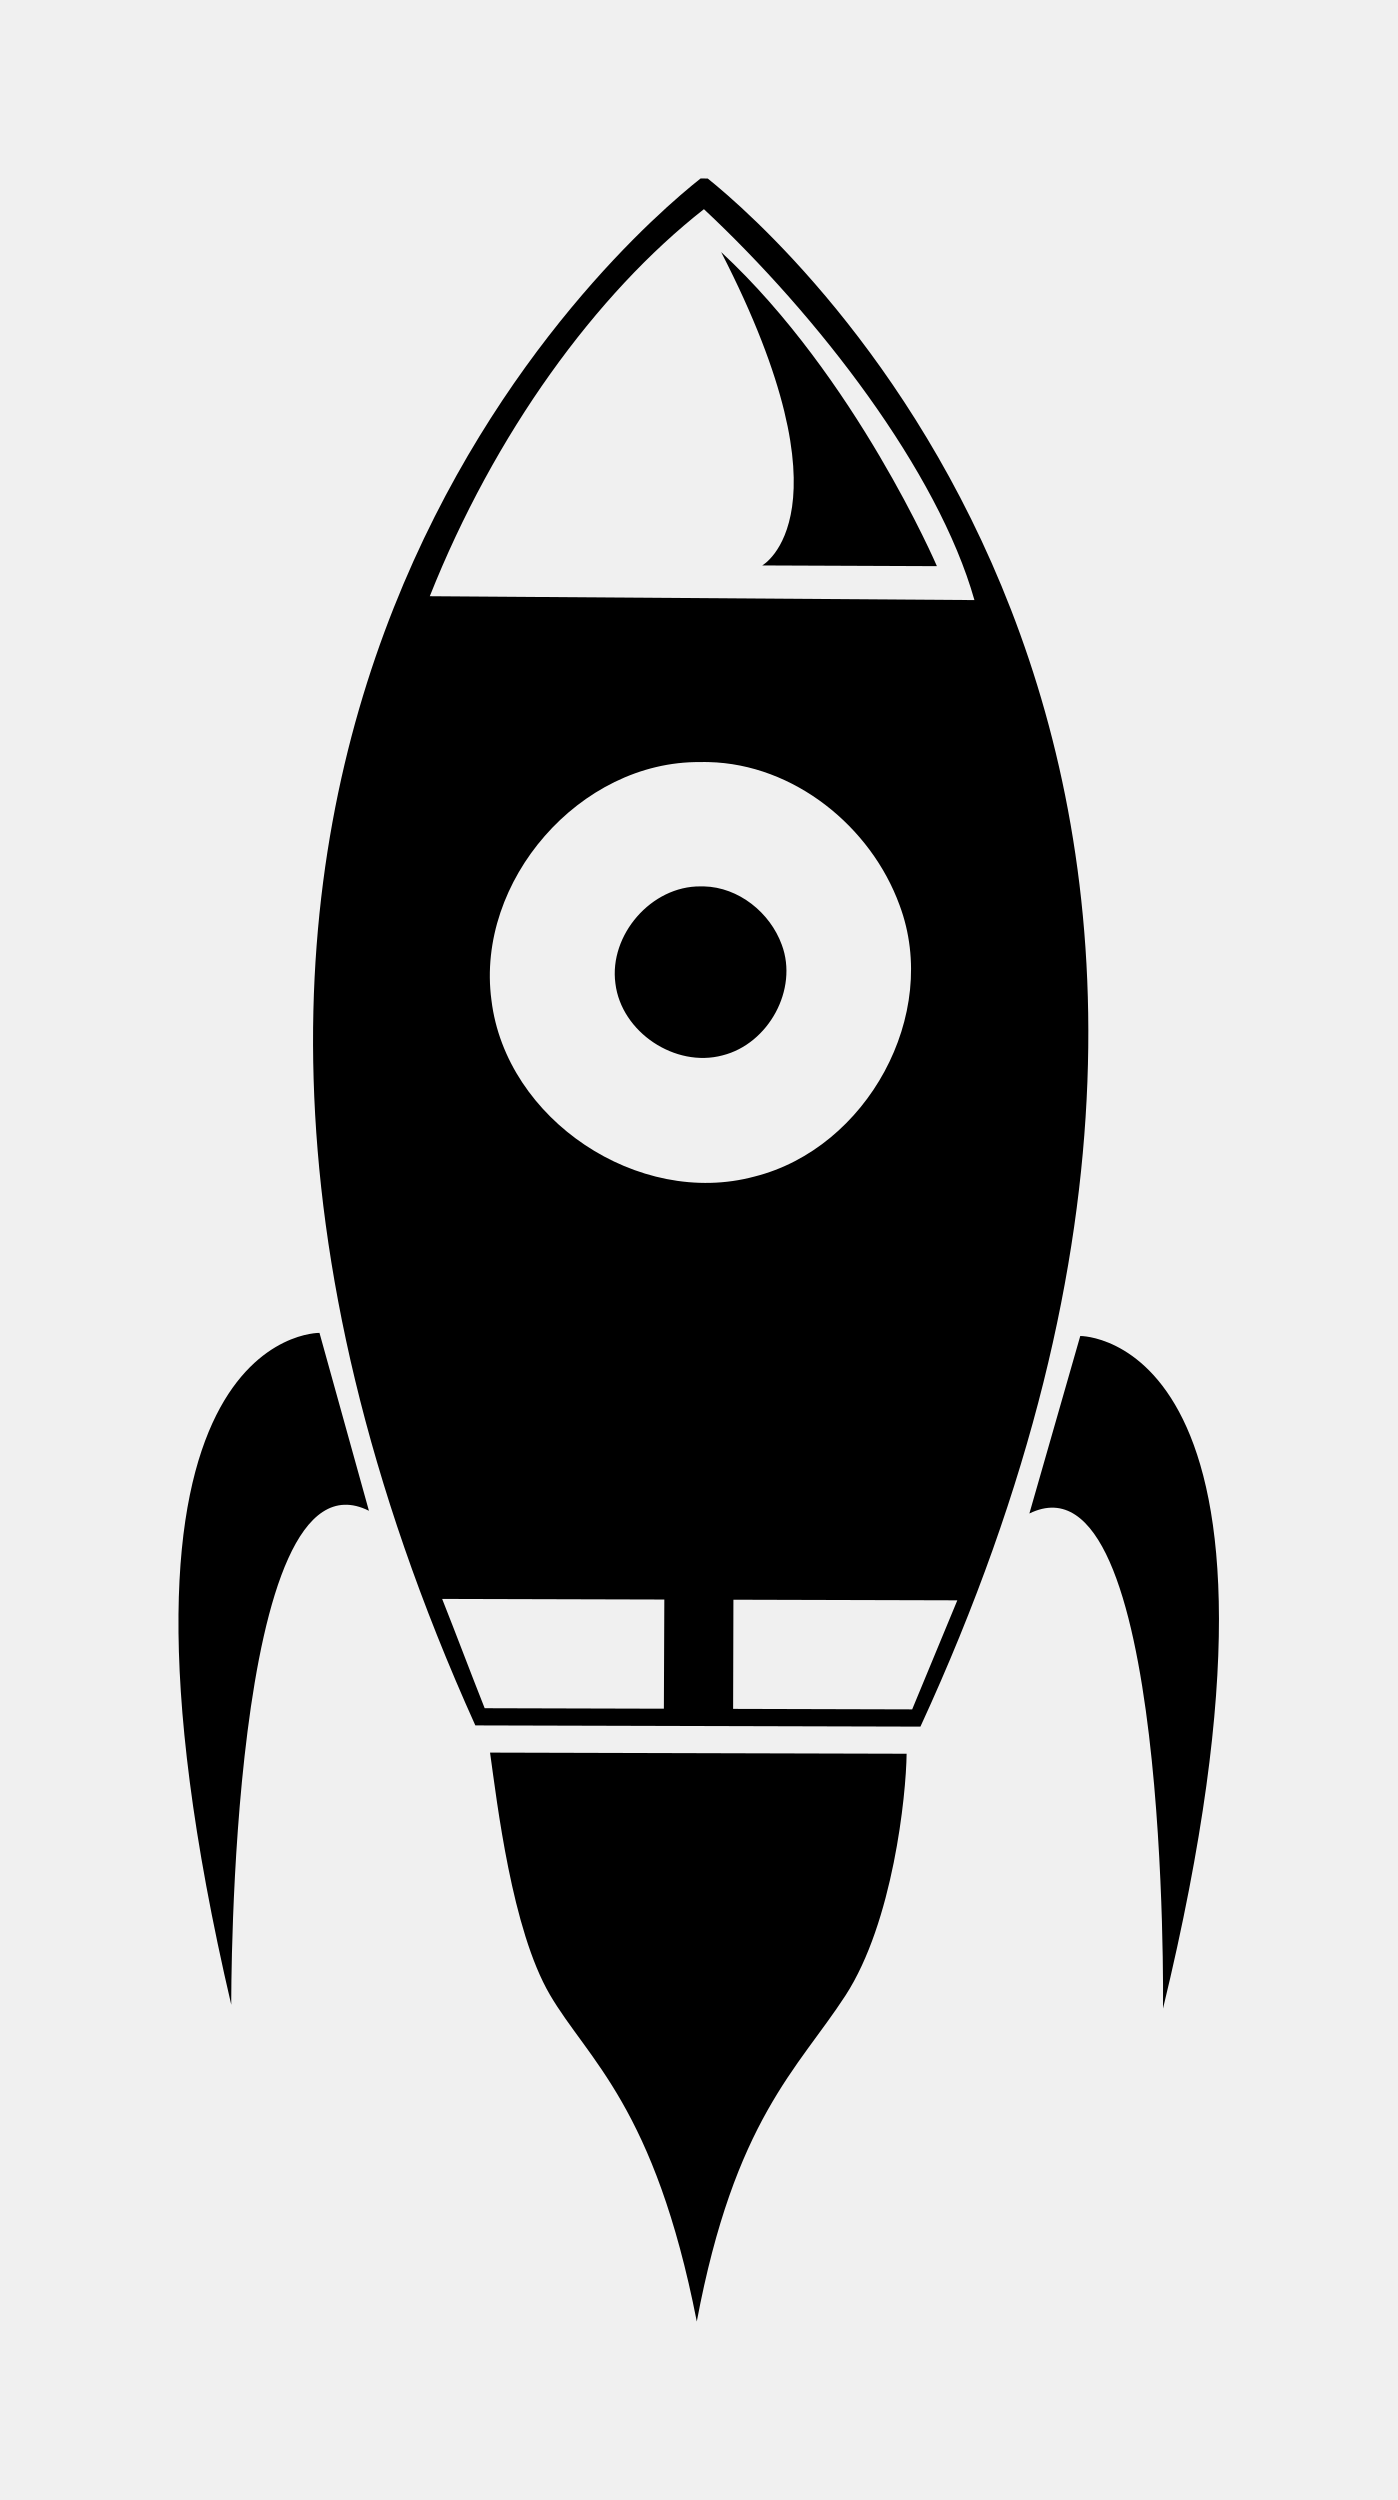
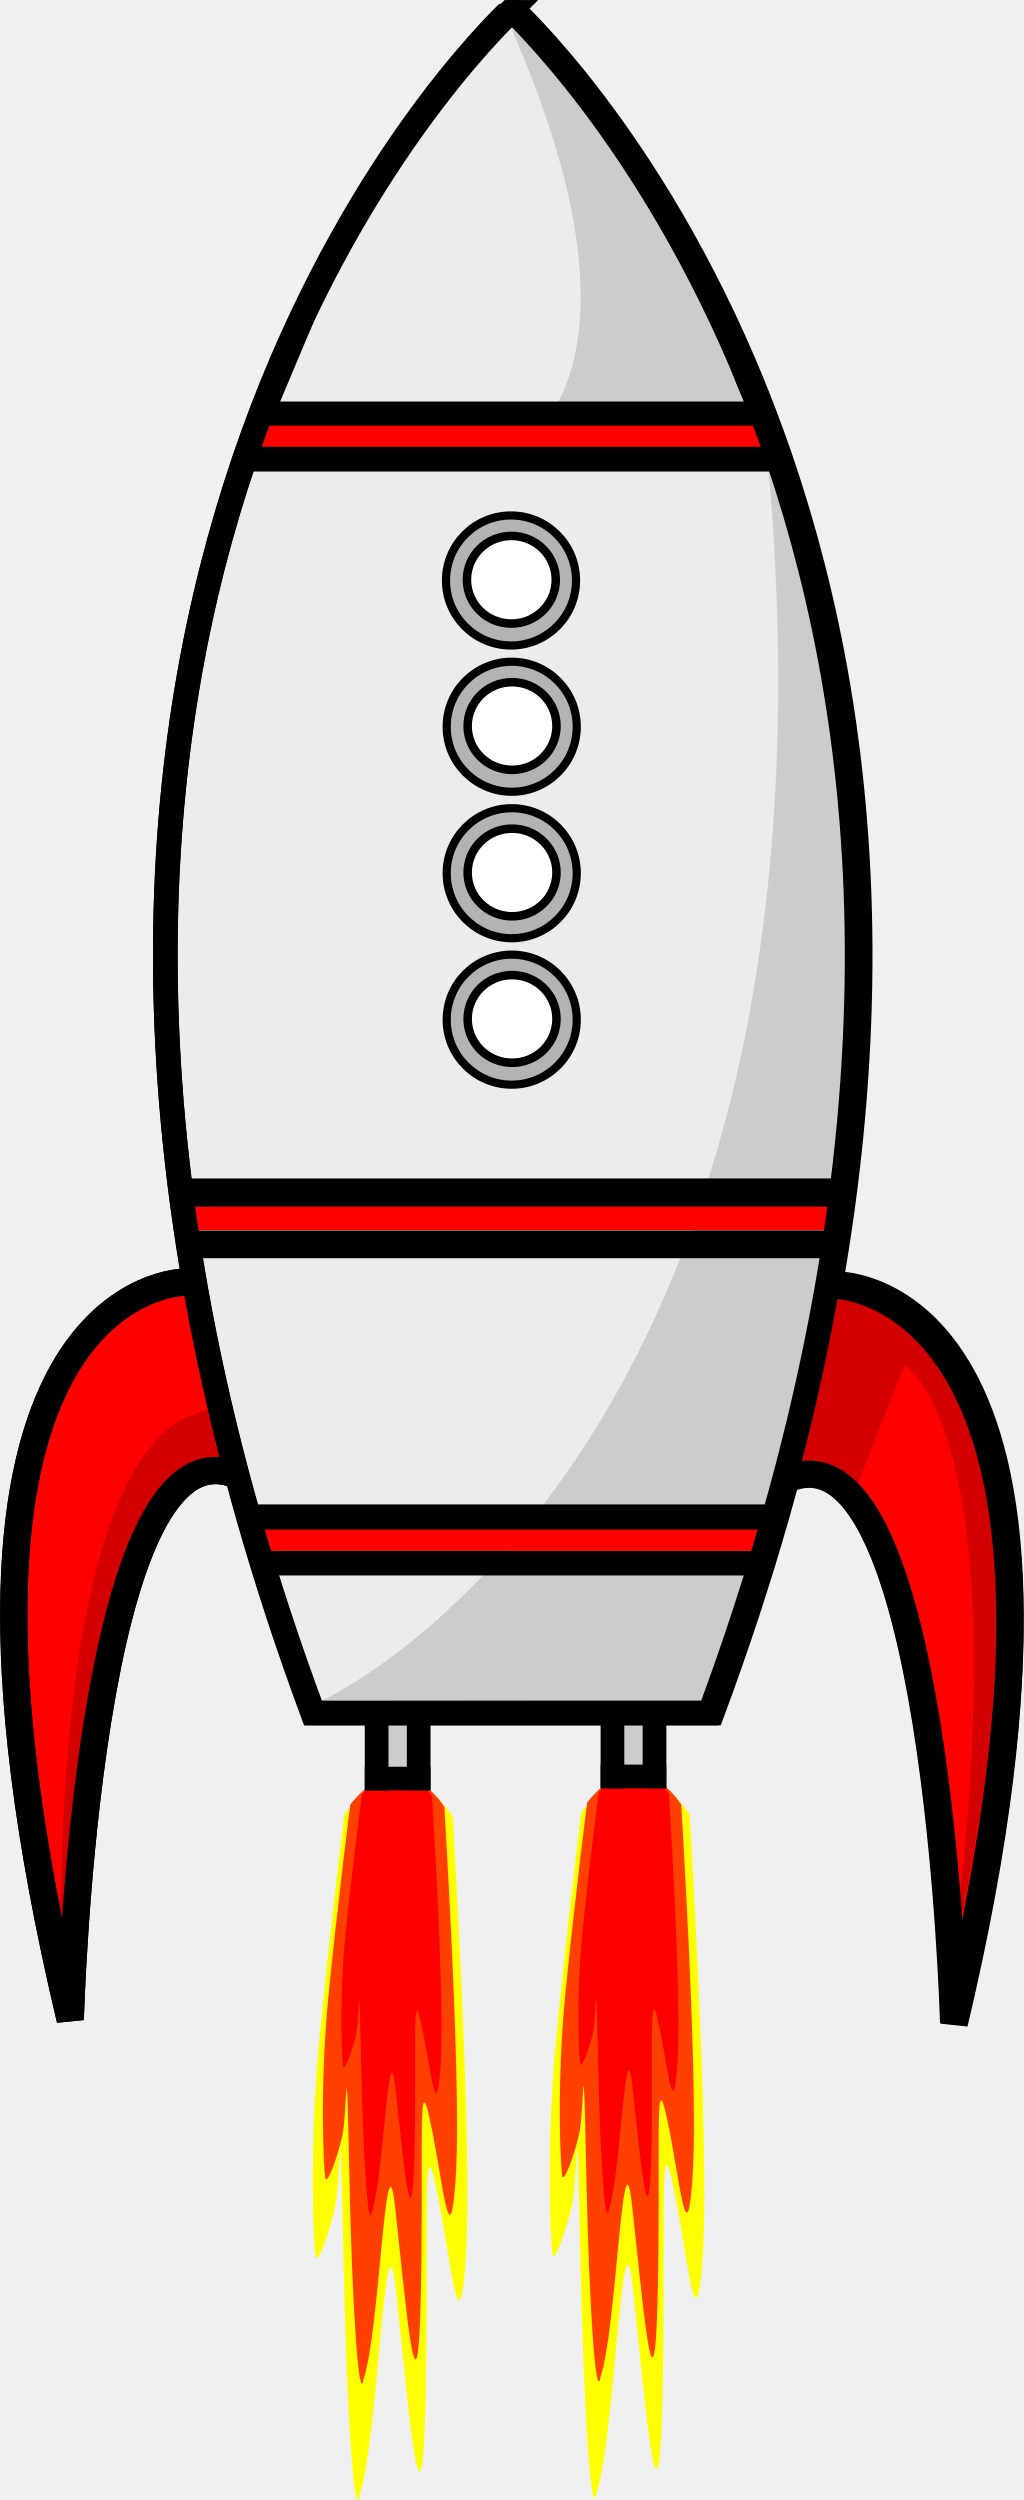
- <svg xmlns="http://www.w3.org/2000/svg" width="156.63mm" height="280.22mm" version="1.1" viewBox="0 0 554.99 992.9">
-   <g transform="translate(-85.704 15.857)">
-     <path transform="matrix(.9375 0 0 .9375 49.293 -45.164)" d="m335.66 106.85c-32.495 25.641-282.35 240.82-95.453 655.36l188.56 0.514c190.28-413-57.797-629.92-90.092-655.83zm1.387 13.018c48.227 45.112 99.132 110.89 114.6 165.61l-230.73-1.639c27.344-68.821 70.297-128.03 116.14-163.97zm7.295 18.164c56.933 110.74 17.408 132.77 17.408 132.77l74.002 0.303s-34.461-80.236-91.41-133.07zm-7.051 216.04c0.583 1e-3 1.166 0.014 1.748 0.039v-8e-3c36.081 0.846 68.75 27.226 80.91 60.668 17.344 46.369-13.85 102.96-61.479 114.92-49.138 13.271-105.33-24.081-111.44-74.758-6.73-50.398 37.454-101.37 88.506-100.83 0.585-0.02 1.167-0.03 1.75-0.029zm-1.668 52.697c-20.811-0.217-38.822 20.56-36.078 41.104 2.491 20.658 25.395 35.882 45.426 30.473 19.415-4.877 32.13-27.944 25.061-46.846-4.957-13.632-18.274-24.386-32.982-24.73v4e-3c-0.474-0.022-0.949-0.022-1.426-4e-3zm-161.44 189.15s-104.21-1.824-37.375 284.64c0 0-1.065-238.98 58.324-209.27zm322.3 1.316-21.557 75.203c59.63-29.222 56.611 209.73 56.611 209.73 69.18-285.91-35.055-284.93-35.055-284.93zm-270.33 111.39 94.121 0.256-0.193 46.25-75.916-0.207c-6.239-15.74-11.78-30.604-18.012-46.299zm123.39 0.336 94.855 0.258-19.125 46.199-75.855-0.207zm-103.1 64.77c2.988 21.163 9.204 74.973 25.348 102.56 16.143 27.591 44.392 47.384 62.236 138.46 16.016-85.4 42.863-107.09 62.988-138.12 20.126-31.026 25.7-84.691 25.906-102.42z" color="#000000" color-rendering="auto" image-rendering="auto" shape-rendering="auto" solid-color="#000000" style="isolation:auto;mix-blend-mode:normal;text-decoration-color:#000000;text-decoration-line:none;text-decoration-style:solid;text-indent:0;text-transform:none;white-space:normal" />
+ <svg xmlns="http://www.w3.org/2000/svg" width="375.8" height="917.58" version="1.1" viewBox="0 0 375.801 917.58">
+   <rect x="223.81" y="627.7" width="16.601" height="24.506" ry=".118" fill="#ccc" />
+   <g transform="matrix(.31649 0 0 1 122.79 -116.18)">
+     <g transform="translate(102.41 -3.9526)" fill-rule="evenodd" stroke-width="3.75">
+       <path d="m183.73 785.21s-17.176 43.56-29.243 83.522c-12.068 39.964-6.168 75.915-4.001 78.955 2.166 3.039 16.408-9.272 22.766-18.803 6.359-9.532 4.993-48.351 9.142 15.898 4.149 64.248 13.364 101.78 19.215 89.995 21.109-19.592 29.302-111.12 41.902-74.991 12.599 36.125 29.539 102.94 34.257 41.905 4.718-61.035-4.906-105.29 12.393-79.482 17.299 25.805 26.006 61.083 34.016 27.727 8.009-33.356-7.751-124.81-14.703-163.78-21.558-10.252-68.805-24.093-125.75-0.952z" fill="#ff0" />
+       <path d="m190.57 781.67s-14.903 36.786-25.375 70.533c-10.471 33.749-5.352 64.11-3.472 66.676 1.879 2.566 14.237-7.83 19.754-15.879 5.517-8.049 4.332-40.832 7.933 13.426 3.6 54.257 11.596 85.95 16.673 76 18.317-16.545 25.426-93.837 36.359-63.329 10.932 30.507 25.631 86.932 29.725 35.388 4.094-51.544-4.257-88.915 10.754-67.122 15.011 21.792 22.566 51.584 29.516 23.415 6.949-28.169-6.726-105.4-12.758-138.31-18.706-8.658-59.702-20.346-109.11-0.804z" fill="#ff4000" />
+       <path d="m204.02 777.97s-11.116 26.755-18.927 51.3c-7.811 24.546-3.992 46.628-2.59 48.495 1.402 1.866 10.619-5.695 14.735-11.549 4.115-5.854 3.232-29.698 5.917 9.765 2.685 39.462 8.649 62.513 12.436 55.276 13.662-12.034 18.965-68.249 27.12-46.06 8.154 22.188 19.118 63.227 22.172 25.738 3.054-37.489-3.175-64.67 8.021-48.819 11.196 15.85 16.832 37.518 22.016 17.031 5.183-20.488-5.017-76.66-9.516-100.59-13.953-6.297-44.532-14.798-81.386-0.585z" fill="#f00" />
+     </g>
+   </g>
+   <g transform="translate(495.35 145.49)">
+     <rect x="-274.91" y="486.77" width="8.696" height="24.111" ry=".118" />
+     <rect transform="rotate(90)" x="502.18" y="250.79" width="8.696" height="24.111" ry=".118" />
+     <rect x="-259.47" y="486.74" width="8.696" height="24.111" ry=".118" />
+   </g>
+   <rect x="139.22" y="630.86" width="14.229" height="19.763" ry=".118" fill="#ccc" />
+   <g transform="translate(583.36 268.75)">
+     <path d="m-483 308.36 15.968 51.258 57.572 0.742 15.791-52.109z" fill="#ccc" fill-rule="evenodd" />
+     <path d="m-396.34-264.2c-25.15 24.543-218.46 230.25-72.033 624.17h146.42c146.43-393.92-46.882-599.6-72.033-624.14l-2.348-0.031z" fill="#ececec" fill-rule="evenodd" stroke="#000" stroke-width="9.045" />
+     <path d="m-489.08-102.19 33.59-79.852 46.87-68.733 13.28-13.14 49.994 67.722 39.058 81.873 3.125 17.183-186.7-1.011" fill-opacity="0" stroke="#000" stroke-width=".88" />
+     <path d="m-515.14 201.81s-107.08-1.334-42.426 270.72c0 0 6.061-227.16 62.629-199.15" fill="#f00" fill-rule="evenodd" stroke="#000" stroke-width="10" />
+     <path d="m-275.78 202.93s107.08-1.334 42.426 270.72c0 0-6.061-227.16-62.629-199.15" fill="#f00" fill-rule="evenodd" stroke="#000" stroke-width="10" />
+     <path d="m-251.44 232.2-18.062 46.241-11.628-7.272-11.853 3.572 17.159-69.361 33.867 14.931s50.121 38.708 8.578 227.37c24.384-195.14-18.965-215.48-18.062-215.48z" fill="#d20000" fill-rule="evenodd" />
+     <path d="m-560.59 469.5s-10.061-220.37 58.589-221.22c7.576-0.094 7.071 24.244 7.071 24.244l-27.274 6.061-21.213 66.67-17.173 124.25z" fill="#d20000" fill-rule="evenodd" />
+     <path d="m-325.79 355.3s115.51-214.55 24.582-450.75c31.694 362.16-163.97 450.89-163.97 450.89z" fill="#ccc" fill-rule="evenodd" />
+     <path d="m-304.78-104.24s-29.849-101.31-90.914-154.05c55.89 127.56 2.314 153.77 2.314 153.77z" fill="#ccc" fill-rule="evenodd" />
+     <path d="m-487.69-108.84h185.68" fill="none" stroke="#f00" stroke-width="8.844" />
+     <path d="m-490.48 295.86h191.27" fill="none" stroke="#f00" stroke-width="9.235" />
+     <path d="m-513.89 178v-4.302h240.22v8.603h-240.22v-4.302z" fill="#f00" stroke="#f00" stroke-width=".883" />
+     <path d="m-396.9-264.21c-25.042 24.544-217.52 230.25-71.723 624.19h145.78c145.8-393.93-46.68-599.61-71.723-624.16l-2.338-0.031z" fill="none" stroke="#000" stroke-width="9.025" />
+     <path d="m-492.89-100.22h194.9" fill="none" stroke="#000" stroke-width="9.061" />
+     <path d="m-485.47 304.99h181.77" fill="none" stroke="#000" stroke-width="9.003" />
+     <path d="m-277.78 202.89s109.31-1.054 44.662 271c0 0-6.061-227.16-62.629-199.15" fill="none" stroke="#000" stroke-width="10" />
+     <path d="m-515.14 201.81s-107.08-1.334-42.426 270.72c0 0 6.061-227.16 62.629-199.15" fill="none" stroke="#000" stroke-width="10" />
+     <path d="m-490.62-116.95h185.68" fill="none" stroke="#000" stroke-width="8.844" />
+     <path d="m-490.76 288.04h191.27" fill="none" stroke="#000" stroke-width="9.235" />
+     <path d="m-517.22 168.95h240.29" fill="none" stroke="#000" stroke-width="10.351" />
+     <path d="m-511.68 187.97h231.59" fill="none" stroke="#000" stroke-width="10.162" />
+     <g transform="translate(-2,4)">
+       <g transform="matrix(.75 0 0 .75 -97.56 -18.306)">
+         <path d="m-363.17-55.189a31.82 31.82 0 0 1 -63.64 0 31.82 31.82 0 1 1 63.64 0z" fill="#b3b3b3" stroke="#000" stroke-linecap="round" stroke-width="4" />
+         <ellipse cx="-394.52" cy="-56.761" rx="20.749" ry="20.19" fill="#fff" stroke="#fff" stroke-width=".867" />
+         <path d="m-373.08-55.541a21.74 21.46 0 1 1 -43.48 0 21.74 21.46 0 1 1 43.48 0z" fill="none" stroke="#000" stroke-linecap="round" stroke-width="4.172" />
+       </g>
+       <g transform="matrix(.75 0 0 .75 -97.3 35.381)">
+         <path d="m-363.17-55.189a31.82 31.82 0 0 1 -63.64 0 31.82 31.82 0 1 1 63.64 0z" fill="#b3b3b3" stroke="#000" stroke-linecap="round" stroke-width="4" />
+         <ellipse cx="-394.52" cy="-56.761" rx="20.749" ry="20.19" fill="#fff" stroke="#fff" stroke-width=".867" />
+         <path d="m-373.08-55.541a21.74 21.46 0 1 1 -43.48 0 21.74 21.46 0 1 1 43.48 0z" fill="none" stroke="#000" stroke-linecap="round" stroke-width="4.172" />
+       </g>
+       <g transform="matrix(.75 0 0 .75 -97.3 89.137)">
+         <path d="m-363.17-55.189a31.82 31.82 0 0 1 -63.64 0 31.82 31.82 0 1 1 63.64 0z" fill="#b3b3b3" stroke="#000" stroke-linecap="round" stroke-width="4" />
+         <ellipse cx="-394.52" cy="-56.761" rx="20.749" ry="20.19" fill="#fff" stroke="#fff" stroke-width=".867" />
+         <path d="m-373.08-55.541a21.74 21.46 0 1 1 -43.48 0 21.74 21.46 0 1 1 43.48 0z" fill="none" stroke="#000" stroke-linecap="round" stroke-width="4.172" />
+       </g>
+       <g transform="matrix(.75 0 0 .75 -97.3 142.89)">
+         <path d="m-363.17-55.189a31.82 31.82 0 0 1 -63.64 0 31.82 31.82 0 1 1 63.64 0z" fill="#b3b3b3" stroke="#000" stroke-linecap="round" stroke-width="4" />
+         <ellipse cx="-394.52" cy="-56.761" rx="20.749" ry="20.19" fill="#fff" stroke="#fff" stroke-width=".867" />
+         <path d="m-373.08-55.541a21.74 21.46 0 1 1 -43.48 0 21.74 21.46 0 1 1 43.48 0z" fill="none" stroke="#000" stroke-linecap="round" stroke-width="4.172" />
+       </g>
+     </g>
+   </g>
+   <g transform="matrix(.31649 0 0 1 35.834 -115.39)">
+     <g transform="translate(102.41 -3.9526)" fill-rule="evenodd" stroke-width="3.75">
+       <path d="m183.73 785.21s-17.176 43.56-29.243 83.522c-12.068 39.964-6.168 75.915-4.001 78.955 2.166 3.039 16.408-9.272 22.766-18.803 6.359-9.532 4.993-48.351 9.142 15.898 4.149 64.248 13.364 101.78 19.215 89.995 21.109-19.592 29.302-111.12 41.902-74.991 12.599 36.125 29.539 102.94 34.257 41.905 4.718-61.035-4.906-105.29 12.393-79.482 17.299 25.805 26.006 61.083 34.016 27.727 8.009-33.356-7.751-124.81-14.703-163.78-21.558-10.252-68.805-24.093-125.75-0.952z" fill="#ff0" />
+       <path d="m190.57 781.67s-14.903 36.786-25.375 70.533c-10.471 33.749-5.352 64.11-3.472 66.676 1.879 2.566 14.237-7.83 19.754-15.879 5.517-8.049 4.332-40.832 7.933 13.426 3.6 54.257 11.596 85.95 16.673 76 18.317-16.545 25.426-93.837 36.359-63.329 10.932 30.507 25.631 86.932 29.725 35.388 4.094-51.544-4.257-88.915 10.754-67.122 15.011 21.792 22.566 51.584 29.516 23.415 6.949-28.169-6.726-105.4-12.758-138.31-18.706-8.658-59.702-20.346-109.11-0.804z" fill="#ff4000" />
+       <path d="m204.02 777.97s-11.116 26.755-18.927 51.3c-7.811 24.546-3.992 46.628-2.59 48.495 1.402 1.866 10.619-5.695 14.735-11.549 4.115-5.854 3.232-29.698 5.917 9.765 2.685 39.462 8.649 62.513 12.436 55.276 13.662-12.034 18.965-68.249 27.12-46.06 8.154 22.188 19.118 63.227 22.172 25.738 3.054-37.489-3.175-64.67 8.021-48.819 11.196 15.85 16.832 37.518 22.016 17.031 5.183-20.488-5.017-76.66-9.516-100.59-13.953-6.297-44.532-14.798-81.386-0.585z" fill="#f00" />
+     </g>
+   </g>
+   <g transform="translate(408.79 146.27)">
+     <rect x="-274.91" y="486.77" width="8.696" height="24.111" ry=".118" />
+     <rect transform="rotate(90)" x="502.18" y="250.79" width="8.696" height="24.111" ry=".118" />
+     <rect x="-259.47" y="486.74" width="8.696" height="24.111" ry=".118" />
  </g>
</svg>
